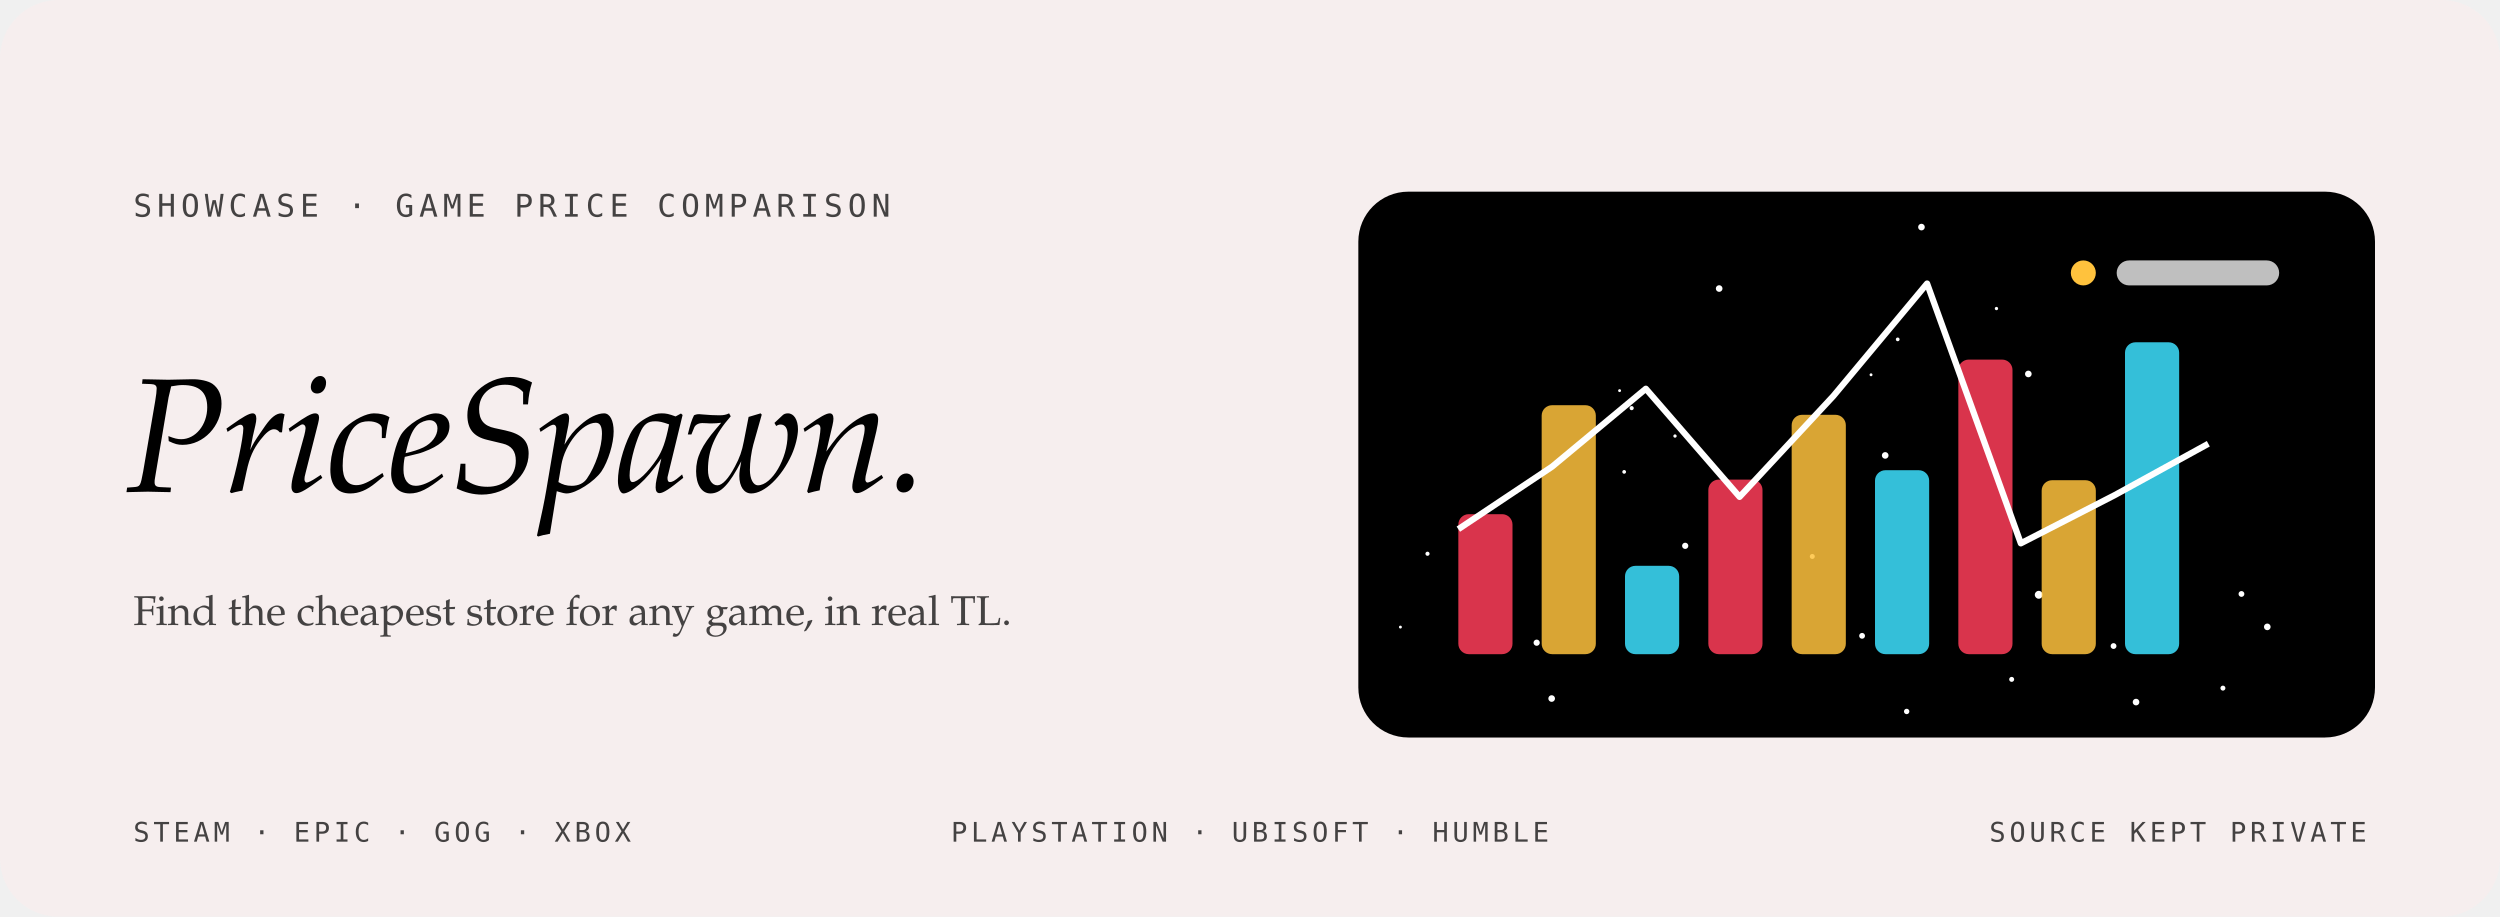
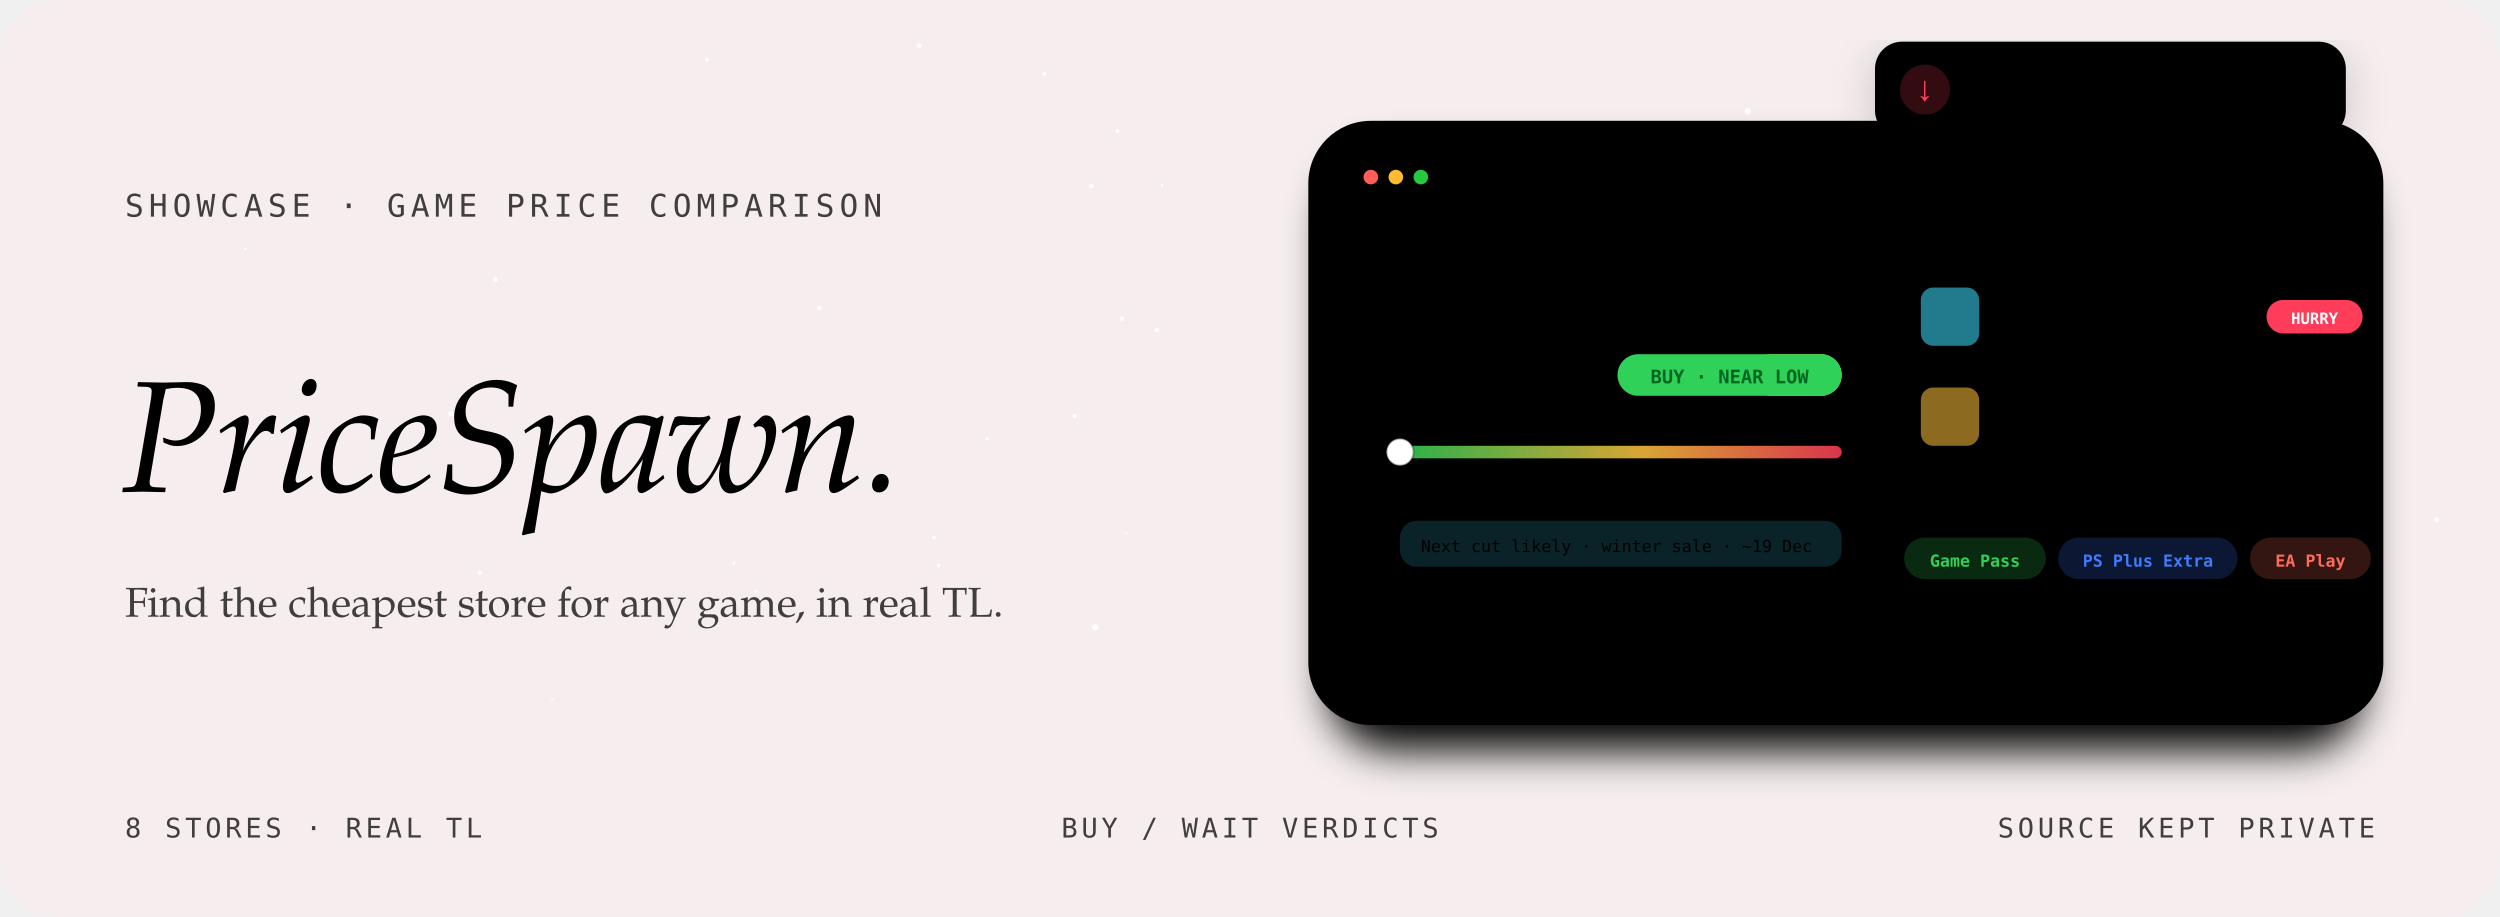
<svg xmlns="http://www.w3.org/2000/svg" viewBox="0 0 1200 440" width="1200" height="440" role="img" aria-label="PriceSpawn — showcase of the Turkish game price comparison site">
  <style>
.bg{animation:bg 12s linear infinite}
@keyframes bg{0%,8%{fill:#f6eeee}28%{fill:#5a1f2e}48%,80%{fill:#0a0608}90%,100%{fill:#f6eeee}}
.ink{animation:ink 12s linear infinite}
- @keyframes ink{0%,8%{fill:#2a1218}28%{fill:#fff0f2}48%,80%{fill:#ffe9ec}90%,100%{fill:#2a1218}}
+ @keyframes ink{0%,17.5%{fill:#2a1218}18.5%,28%{fill:#fff0f2}48%,84.5%{fill:#ffe9ec}85.5%,100%{fill:#2a1218}}
.rule{animation:rule 12s linear infinite}
- @keyframes rule{0%,8%{stroke:#2a121833}28%{stroke:#fff0f233}48%,80%{stroke:#ffe9ec33}90%,100%{stroke:#2a121833}}
- .panel{animation:panel 12s linear infinite}
- @keyframes panel{0%,8%{fill:#2a121812}28%{fill:#fff0f212}48%,80%{fill:#ffe9ec12}90%,100%{fill:#2a121812}}
- .muted{opacity:.72}
+ @keyframes rule{0%,17.5%{stroke:#2a121833}18.5%,28%{stroke:#fff0f233}48%,84.5%{stroke:#ffe9ec33}85.5%,100%{stroke:#2a121833}}
+ .muted{opacity:.74}
.stars{animation:stars 12s linear infinite}
- @keyframes stars{0%,8%{opacity:0}28%{opacity:.25}48%,80%{opacity:.9}90%,100%{opacity:0}}
+ @keyframes stars{0%,8%{opacity:0}28%{opacity:.2}48%,80%{opacity:.85}90%,100%{opacity:0}}
@keyframes tw{0%,100%{opacity:1}50%{opacity:.25}}
- .lit{filter:drop-shadow(0 0 4px currentColor)}
- .pulse{animation:pulse 2.8s ease-in-out infinite;transform-box:fill-box;transform-origin:center}
- @keyframes pulse{0%,100%{transform:scale(1)}50%{transform:scale(1.18)}}
- @keyframes spin{0%{transform:scaleX(1)}50%{transform:scaleX(0)}100%{transform:scaleX(-1)}}
- @keyframes ping{0%{transform:scale(.6);opacity:1}100%{transform:scale(3.2);opacity:0}}
- @keyframes dash{to{stroke-dashoffset:-20}}
- @keyframes grow{0%{transform:scaleY(.08)}35%,80%{transform:scaleY(1)}100%{transform:scaleY(.08)}}
- @keyframes draw{0%{stroke-dashoffset:700}45%,80%{stroke-dashoffset:0}100%{stroke-dashoffset:-700}}
- @keyframes blink{50%{opacity:0}}
- @keyframes feed{0%{transform:translateY(150px);opacity:0}15%{opacity:1}85%{opacity:1}100%{transform:translateY(-30px);opacity:0}}
- @keyframes float{0%,100%{transform:translateY(0)}50%{transform:translateY(-10px)}}
- @keyframes slide{to{transform:translateX(100px)}}
- @keyframes eq{from{transform:scaleY(.15)}to{transform:scaleY(1)}}
- @keyframes drop{0%,6%{transform:scaleY(0);opacity:0}16%,88%{transform:scaleY(1);opacity:1}96%,100%{transform:scaleY(0);opacity:0}}
- @keyframes gauge{0%,10%{stroke-dashoffset:390}40%,85%{stroke-dashoffset:110}100%{stroke-dashoffset:390}}
- @keyframes lift{0%,100%{transform:translateY(0)}50%{transform:translateY(-6px)}}
- @keyframes sweep{0%{transform:skewX(-18deg) translateX(0)}60%,100%{transform:skewX(-18deg) translateX(788px)}}
- 
+ .bezel{animation:bezel 12s linear infinite}
+ @keyframes bezel{0%,8%{fill:#fffaf6}28%{fill:#5a2c45}48%,80%{fill:#20121b}90%,100%{fill:#fffaf6}}
+ .scr{animation:scr 12s linear infinite}
+ @keyframes scr{0%,8%{fill:#fff3ee}28%{fill:#3a1b2c}48%,80%{fill:#140a12}90%,100%{fill:#fff3ee}}
+ .rowbg{animation:rowbg 12s linear infinite}
+ @keyframes rowbg{0%,8%{fill:#2a142010}28%{fill:#fff0f512}48%,80%{fill:#ffffff0c}90%,100%{fill:#2a142010}}
+ .pill{animation:pill 12s linear infinite}
+ @keyframes pill{0%,8%{fill:#2a14200d}28%{fill:#fff0f51a}48%,80%{fill:#ffffff12}90%,100%{fill:#2a14200d}}
+ .toast{animation:toast 12s linear infinite}
+ @keyframes toast{0%,8%{fill:#ffffff}28%{fill:#4a2238}48%,80%{fill:#26121e}90%,100%{fill:#ffffff}}
+ .edge{animation:edge 12s linear infinite}
+ @keyframes edge{0%,8%{stroke:#2a142024}28%{stroke:#fff0f526}48%,80%{stroke:#ffffff1f}90%,100%{stroke:#2a142024}}
+ .shade{animation:shade 12s linear infinite}
+ @keyframes shade{0%,8%{fill-opacity:.10}28%{fill-opacity:.22}48%,80%{fill-opacity:.45}90%,100%{fill-opacity:.10}}
+ .lit{filter:drop-shadow(0 0 3px currentColor)}
+ .caret{animation:blink 1s steps(1) infinite}@keyframes blink{50%{opacity:0}}
+ .ping{animation:ping 1.6s ease-out infinite;transform-box:fill-box;transform-origin:center}@keyframes ping{0%{transform:scale(.5);opacity:.9}100%{transform:scale(2.6);opacity:0}}
+ .spin{animation:spin 8s linear infinite;transform-box:fill-box;transform-origin:center}@keyframes spin{to{transform:rotate(360deg)}}
+ .bob{animation:bob 4s ease-in-out infinite}@keyframes bob{0%,100%{transform:translateY(0)}50%{transform:translateY(-5px)}}
+ @keyframes st0{0%{opacity:0}0%{opacity:0}2.1%{opacity:1}41.7%{opacity:1}43.8%{opacity:0}100%{opacity:0}}
+ @keyframes st1{0%{opacity:0}41.7%{opacity:0}43.8%{opacity:1}98.3%{opacity:1}100.4%{opacity:0}100%{opacity:0}}
+ .mk{animation:mk 12s cubic-bezier(.5,0,.2,1) infinite}
+ @keyframes mk{0%{transform:translateX(182.32px)}41.7%{transform:translateX(182.32px)}48.3%{transform:translateX(10.6px)}96.7%{transform:translateX(10.6px)}100%{transform:translateX(182.32px)}}
+ .fc{animation:fc 12s cubic-bezier(.3,1.3,.5,1) infinite}
+ @keyframes fc{0%{opacity:0;transform:translateY(6px)}11.7%{opacity:0;transform:translateY(6px)}14.6%{opacity:1;transform:none}95%{opacity:1;transform:none}97.9%{opacity:0;transform:translateY(6px)}100%{opacity:0;transform:translateY(6px)}}
+ .sb0{animation:sb0 12s cubic-bezier(.3,1.3,.5,1) infinite;transform-box:fill-box;transform-origin:center}
+ @keyframes sb0{0%{opacity:0;transform:scale(.85)}18.3%{opacity:0;transform:scale(.85)}21.3%{opacity:1;transform:none}95%{opacity:1;transform:none}97.9%{opacity:0;transform:scale(.85)}100%{opacity:0;transform:scale(.85)}}
+ .sb1{animation:sb1 12s cubic-bezier(.3,1.3,.5,1) infinite;transform-box:fill-box;transform-origin:center}
+ @keyframes sb1{0%{opacity:0;transform:scale(.85)}20.8%{opacity:0;transform:scale(.85)}23.8%{opacity:1;transform:none}95%{opacity:1;transform:none}97.9%{opacity:0;transform:scale(.85)}100%{opacity:0;transform:scale(.85)}}
+ .sb2{animation:sb2 12s cubic-bezier(.3,1.3,.5,1) infinite;transform-box:fill-box;transform-origin:center}
+ @keyframes sb2{0%{opacity:0;transform:scale(.85)}23.3%{opacity:0;transform:scale(.85)}26.3%{opacity:1;transform:none}95%{opacity:1;transform:none}97.9%{opacity:0;transform:scale(.85)}100%{opacity:0;transform:scale(.85)}}
+ .alert{animation:alert 12s cubic-bezier(.3,1.3,.5,1) infinite}
+ @keyframes alert{0%{opacity:0;transform:translateY(-14px)}46.7%{opacity:0;transform:translateY(-14px)}49.6%{opacity:1;transform:none}71.7%{opacity:1;transform:none}74.6%{opacity:0;transform:translateY(-14px)}100%{opacity:0;transform:translateY(-14px)}}
@media (prefers-reduced-motion:reduce){*{animation:none!important}}
</style>
  <rect class="bg" width="1200" height="440" rx="28" fill="#f6eeee" />
-   <g font-family="ui-monospace,SFMono-Regular,Menlo,Consolas,monospace" font-size="15" letter-spacing="2.4">
-     <text class="ink muted" x="64" y="104">SHOWCASE · GAME PRICE COMPARISON</text>
+   <g class="stars">
+     <circle cx="262.5" cy="215.7" r="0.5" fill="#fff" style="animation:tw 2.4s ease-in-out 1.2s infinite" />
+     <circle cx="450.6" cy="271.4" r="0.9" fill="#fff" style="animation:tw 3.6s ease-in-out 0.6s infinite" />
+     <circle cx="661.5" cy="74" r="1.1" fill="#fff" style="animation:tw 3.8s ease-in-out 0s infinite" />
+     <circle cx="237.8" cy="134.2" r="1.1" fill="#fff" style="animation:tw 4s ease-in-out 1.1s infinite" />
+     <circle cx="990.5" cy="110.6" r="0.8" fill="#fff" style="animation:tw 2.4s ease-in-out 0.1s infinite" />
+     <circle cx="733.9" cy="293" r="1.4" fill="#fff" style="animation:tw 3.9s ease-in-out 1.5s infinite" />
+     <circle cx="773.6" cy="336.6" r="1.5" fill="#fff" style="animation:tw 3.9s ease-in-out 1s infinite" />
+     <circle cx="882.9" cy="272.2" r="1.2" fill="#fff" style="animation:tw 2.4s ease-in-out 1.5s infinite" />
+     <circle cx="362.7" cy="283.9" r="0.8" fill="#fff" style="animation:tw 3.2s ease-in-out 1.4s infinite" />
+     <circle cx="1072.1" cy="264.5" r="1.1" fill="#fff" style="animation:tw 2.8s ease-in-out 1.5s infinite" />
+     <circle cx="265" cy="335.5" r="0.5" fill="#fff" style="animation:tw 3.6s ease-in-out 0.1s infinite" />
+     <circle cx="1133.1" cy="112.1" r="1.3" fill="#fff" style="animation:tw 3.7s ease-in-out 1.2s infinite" />
+     <circle cx="523.9" cy="89.3" r="1.2" fill="#fff" style="animation:tw 3.8s ease-in-out 1s infinite" />
+     <circle cx="538.6" cy="152.9" r="1.1" fill="#fff" style="animation:tw 2.4s ease-in-out 0.1s infinite" />
+     <circle cx="525.7" cy="301" r="1.5" fill="#fff" style="animation:tw 3.6s ease-in-out 1.6s infinite" />
+     <circle cx="745.7" cy="106.9" r="1.5" fill="#fff" style="animation:tw 3.4s ease-in-out 1.2s infinite" />
+     <circle cx="962.5" cy="21.5" r="1.1" fill="#fff" style="animation:tw 1.7s ease-in-out 1.5s infinite" />
+     <circle cx="448.4" cy="258.1" r="0.9" fill="#fff" style="animation:tw 1.9s ease-in-out 1.5s infinite" />
+     <circle cx="393.3" cy="147.8" r="1.1" fill="#fff" style="animation:tw 2.2s ease-in-out 0.4s infinite" />
+     <circle cx="441.2" cy="21.9" r="1.2" fill="#fff" style="animation:tw 3.4s ease-in-out 1.9s infinite" />
+     <circle cx="744.7" cy="149.1" r="0.8" fill="#fff" style="animation:tw 2.7s ease-in-out 0.3s infinite" />
+     <circle cx="536.4" cy="62.9" r="1" fill="#fff" style="animation:tw 3.6s ease-in-out 1.3s infinite" />
+     <circle cx="501.3" cy="35.5" r="1" fill="#fff" style="animation:tw 3.2s ease-in-out 0.9s infinite" />
+     <circle cx="1000.6" cy="247.6" r="0.7" fill="#fff" style="animation:tw 3.9s ease-in-out 1.5s infinite" />
+     <circle cx="540.6" cy="255.8" r="0.5" fill="#fff" style="animation:tw 3.2s ease-in-out 0.6s infinite" />
+     <circle cx="216.4" cy="198.6" r="1.2" fill="#fff" style="animation:tw 2s ease-in-out 0.4s infinite" />
+     <circle cx="1049" cy="195.5" r="0.7" fill="#fff" style="animation:tw 3.7s ease-in-out 1.4s infinite" />
+     <circle cx="746" cy="268.5" r="0.8" fill="#fff" style="animation:tw 2.5s ease-in-out 0.6s infinite" />
+     <circle cx="473.8" cy="210.6" r="0.8" fill="#fff" style="animation:tw 2.8s ease-in-out 0.5s infinite" />
+     <circle cx="1169.6" cy="249.4" r="1.2" fill="#fff" style="animation:tw 3.1s ease-in-out 1.4s infinite" />
+     <circle cx="188.7" cy="236.1" r="0.8" fill="#fff" style="animation:tw 2.2s ease-in-out 1.5s infinite" />
+     <circle cx="557.9" cy="88.9" r="0.6" fill="#fff" style="animation:tw 1.6s ease-in-out 1.9s infinite" />
+     <circle cx="555.3" cy="158.4" r="1.1" fill="#fff" style="animation:tw 3.4s ease-in-out 0.8s infinite" />
+     <circle cx="838.9" cy="53.4" r="1.5" fill="#fff" style="animation:tw 3.3s ease-in-out 0.6s infinite" />
+     <circle cx="515.8" cy="199.7" r="1" fill="#fff" style="animation:tw 3.9s ease-in-out 1.8s infinite" />
+     <circle cx="352.2" cy="270.3" r="0.7" fill="#fff" style="animation:tw 2.9s ease-in-out 1.5s infinite" />
+     <circle cx="311.6" cy="207.4" r="0.8" fill="#fff" style="animation:tw 1.7s ease-in-out 0.2s infinite" />
+     <circle cx="339.4" cy="28.6" r="0.9" fill="#fff" style="animation:tw 2.6s ease-in-out 1.4s infinite" />
+     <circle cx="117.9" cy="119.4" r="0.6" fill="#fff" style="animation:tw 3.7s ease-in-out 1.8s infinite" />
+     <circle cx="230.2" cy="274.9" r="1" fill="#fff" style="animation:tw 3.1s ease-in-out 0s infinite" />
  </g>
-   <text class="ink" x="60" y="236" font-family="'Iowan Old Style','Palatino Linotype',Palatino,Georgia,serif" font-style="italic" font-size="78" letter-spacing="-1">PriceSpawn.</text>
-   <text class="ink muted" x="64" y="300" font-family="'Iowan Old Style','Palatino Linotype',Palatino,Georgia,serif" font-size="20">Find the cheapest store for any game, in real TL.</text>
-   <line class="rule" x1="64" y1="372" x2="1136" y2="372" />
+   <text class="ink muted" x="60" y="104" font-family="ui-monospace,SFMono-Regular,Menlo,Consolas,monospace" font-size="15" letter-spacing="2.4">SHOWCASE · GAME PRICE COMPARISON</text>
+   <text class="ink" x="58" y="236" font-family="'Iowan Old Style','Palatino Linotype',Palatino,Georgia,serif" font-style="italic" font-size="76" letter-spacing="-1">PriceSpawn.</text>
+   <text class="ink muted" x="60" y="296" font-family="'Iowan Old Style','Palatino Linotype',Palatino,Georgia,serif" font-size="20">Find the cheapest store for any game, in real TL.</text>
+   <line class="rule" x1="60" y1="370" x2="1140" y2="370" />
  <g font-family="ui-monospace,SFMono-Regular,Menlo,Consolas,monospace" font-size="13" letter-spacing="1.8">
-     <text class="ink muted" x="64" y="404">STEAM · EPIC · GOG · XBOX</text>
-     <text class="ink muted" x="600" y="404" text-anchor="middle">PLAYSTATION · UBISOFT · HUMBLE</text>
-     <text class="ink muted" x="1136" y="404" text-anchor="end">SOURCE KEPT PRIVATE</text>
+     <text class="ink muted" x="60" y="402">8 STORES · REAL TL</text>
+     <text class="ink muted" x="600" y="402" text-anchor="middle">BUY / WAIT VERDICTS</text>
+     <text class="ink muted" x="1140" y="402" text-anchor="end">SOURCE KEPT PRIVATE</text>
  </g>
-   <rect class="panel rule" x="652" y="92" width="488" height="262" rx="24" />
-   <g class="stars">
-     <circle cx="915.2" cy="341.5" r="1.3" fill="#fff" style="animation:tw 3.6s ease-in-out 0.6s infinite" />
-     <circle cx="777.4" cy="187.5" r="0.7" fill="#fff" style="animation:tw 3.1s ease-in-out 1.7s infinite" />
-     <circle cx="1025.3" cy="337" r="1.6" fill="#fff" style="animation:tw 3.2s ease-in-out 2s infinite" />
-     <circle cx="1067" cy="330.3" r="1.2" fill="#fff" style="animation:tw 3.4s ease-in-out 1.6s infinite" />
-     <circle cx="973.6" cy="179.5" r="1.6" fill="#fff" style="animation:tw 2.3s ease-in-out 1.6s infinite" />
-     <circle cx="808.9" cy="262" r="1.5" fill="#fff" style="animation:tw 3.8s ease-in-out 1.5s infinite" />
-     <circle cx="904.9" cy="218.6" r="1.6" fill="#fff" style="animation:tw 2.1s ease-in-out 1.9s infinite" />
-     <circle cx="672.2" cy="301" r="0.7" fill="#fff" style="animation:tw 3.9s ease-in-out 0.6s infinite" />
-     <circle cx="1014.5" cy="310.1" r="1.4" fill="#fff" style="animation:tw 2.6s ease-in-out 0.5s infinite" />
-     <circle cx="965.6" cy="326.1" r="1.2" fill="#fff" style="animation:tw 2.7s ease-in-out 0.8s infinite" />
-     <circle cx="898.1" cy="179.9" r="0.7" fill="#fff" style="animation:tw 2.6s ease-in-out 1.7s infinite" />
-     <circle cx="1088.3" cy="300.9" r="1.6" fill="#fff" style="animation:tw 3.1s ease-in-out 0.6s infinite" />
-     <circle cx="1075.9" cy="285.1" r="1.4" fill="#fff" style="animation:tw 3.5s ease-in-out 0s infinite" />
-     <circle cx="922.3" cy="109" r="1.6" fill="#fff" style="animation:tw 2.5s ease-in-out 1.5s infinite" />
-     <circle cx="825.2" cy="138.5" r="1.6" fill="#fff" style="animation:tw 2.4s ease-in-out 0.8s infinite" />
-     <circle cx="910.9" cy="162.9" r="0.9" fill="#fff" style="animation:tw 2.5s ease-in-out 0s infinite" />
-     <circle cx="978.6" cy="285.5" r="1.9" fill="#fff" style="animation:tw 3.1s ease-in-out 0.8s infinite" />
-     <circle cx="804" cy="209.3" r="0.8" fill="#fff" style="animation:tw 2.7s ease-in-out 0.3s infinite" />
-     <circle cx="893.8" cy="305.2" r="1.4" fill="#fff" style="animation:tw 2.6s ease-in-out 0.1s infinite" />
-     <circle cx="869.9" cy="267.1" r="1.2" fill="#fff" style="animation:tw 3.6s ease-in-out 1.4s infinite" />
-     <circle cx="744.8" cy="335.3" r="1.6" fill="#fff" style="animation:tw 2.7s ease-in-out 1.5s infinite" />
-     <circle cx="685.2" cy="265.8" r="1" fill="#fff" style="animation:tw 2s ease-in-out 1.1s infinite" />
-     <circle cx="958.3" cy="148.1" r="0.8" fill="#fff" style="animation:tw 3.7s ease-in-out 1.1s infinite" />
-     <circle cx="737.6" cy="308.5" r="1.5" fill="#fff" style="animation:tw 3.1s ease-in-out 1.5s infinite" />
-     <circle cx="783.2" cy="195.9" r="1" fill="#fff" style="animation:tw 2.5s ease-in-out 1.2s infinite" />
-     <circle cx="779.6" cy="226.5" r="0.9" fill="#fff" style="animation:tw 4s ease-in-out 1.4s infinite" />
+   <defs>
+     <filter id="soft" x="-10%" y="-10%" width="120%" height="140%">
+       <feGaussianBlur stdDeviation="10" />
+     </filter>
+   </defs>
+   <rect x="638" y="76" width="496" height="284" rx="30" fill="#000" class="shade" filter="url(#soft)" />
+   <rect class="bezel" x="628" y="58" width="516" height="290" rx="30" />
+   <rect class="edge" x="628" y="58" width="516" height="290" rx="30" fill="none" />
+   <rect class="scr" x="642" y="72" width="488" height="262" rx="20" />
+   <circle cx="658" cy="85" r="3.5" fill="#ff5f57" />
+   <circle cx="670" cy="85" r="3.5" fill="#febc2e" />
+   <circle cx="682" cy="85" r="3.5" fill="#28c840" />
+   <text class="ink" x="692" y="89" text-anchor="start" font-family="ui-monospace,SFMono-Regular,Menlo,Consolas,monospace" font-size="8" letter-spacing="1.2" opacity="0.7">PRICESPAWN · /OYUN/NEON-DRIFT</text>
+   <rect class="rowbg" x="658" y="108" width="240" height="222" rx="14" />
+   <text class="ink" x="672" y="128" text-anchor="start" font-family="ui-monospace,SFMono-Regular,Menlo,Consolas,monospace" font-size="7.5" letter-spacing="1.4" opacity="0.55">SHOULD I BUY NOW?</text>
+   <text class="ink" x="672" y="152" font-family="'Iowan Old Style','Palatino Linotype',Palatino,Georgia,serif" font-style="italic" font-size="20">Neon Drift</text>
+   <g style="animation:st0 12s linear infinite">
+     <text class="ink" x="672" y="186" font-family="ui-monospace,SFMono-Regular,Menlo,Consolas,monospace" font-size="22" font-weight="700">₺899</text>
+     <rect x="840.4" y="170" width="43.6" height="20" rx="10" fill="#ffc23d" />
+     <text x="862.2" y="184" text-anchor="middle" font-family="ui-monospace,SFMono-Regular,Menlo,Consolas,monospace" font-size="9" font-weight="700" fill="#2a1a05">WAIT</text>
+     <text class="ink" x="672" y="288" font-family="ui-monospace,SFMono-Regular,Menlo,Consolas,monospace" font-size="9" opacity=".75">₺18 / hour of story</text>
  </g>
-   <line x1="690" y1="314" x2="1110" y2="314" class="rule" stroke-width="1.5" />
-   <line x1="690" y1="259" x2="1110" y2="259" class="rule" stroke-dasharray="3 6" />
-   <line x1="690" y1="204" x2="1110" y2="204" class="rule" stroke-dasharray="3 6" />
-   <line x1="690" y1="149" x2="1110" y2="149" class="rule" stroke-dasharray="3 6" />
-   <rect x="700" y="246.8" width="26" height="67.2" rx="5" fill="#ff3d5a" fill-opacity=".85" style="animation:grow 3.6s cubic-bezier(.45,.05,.3,1) 0s infinite;transform-origin:0 314px" />
-   <rect x="740" y="194.5" width="26" height="119.5" rx="5" fill="#ffc23d" fill-opacity=".85" style="animation:grow 3.6s cubic-bezier(.45,.05,.3,1) 0.1s infinite;transform-origin:0 314px" />
-   <rect x="780" y="271.6" width="26" height="42.4" rx="5" fill="#3de0ff" fill-opacity=".85" style="animation:grow 3.6s cubic-bezier(.45,.05,.3,1) 0.2s infinite;transform-origin:0 314px" />
-   <rect x="820" y="230.2" width="26" height="83.8" rx="5" fill="#ff3d5a" fill-opacity=".85" style="animation:grow 3.6s cubic-bezier(.45,.05,.3,1) 0.4s infinite;transform-origin:0 314px" />
-   <rect x="860" y="199.1" width="26" height="114.9" rx="5" fill="#ffc23d" fill-opacity=".85" style="animation:grow 3.6s cubic-bezier(.45,.05,.3,1) 0.5s infinite;transform-origin:0 314px" />
-   <rect x="900" y="225.7" width="26" height="88.3" rx="5" fill="#3de0ff" fill-opacity=".85" style="animation:grow 3.6s cubic-bezier(.45,.05,.3,1) 0.6s infinite;transform-origin:0 314px" />
-   <rect x="940" y="172.6" width="26" height="141.4" rx="5" fill="#ff3d5a" fill-opacity=".85" style="animation:grow 3.6s cubic-bezier(.45,.05,.3,1) 0.7s infinite;transform-origin:0 314px" />
-   <rect x="980" y="230.5" width="26" height="83.5" rx="5" fill="#ffc23d" fill-opacity=".85" style="animation:grow 3.6s cubic-bezier(.45,.05,.3,1) 0.8s infinite;transform-origin:0 314px" />
-   <rect x="1020" y="164.3" width="26" height="149.7" rx="5" fill="#3de0ff" fill-opacity=".85" style="animation:grow 3.6s cubic-bezier(.45,.05,.3,1) 1s infinite;transform-origin:0 314px" />
-   <path d="M 700 254 L 745 224 L 790 186.6 L 835 238.5 L 880 190.1 L 925 136.1 L 970 260.8 L 1015 237.7 L 1060 213" fill="none" stroke="#fff" stroke-width="3" stroke-linejoin="round" stroke-dasharray="700" style="animation:draw 3.6s ease-in-out infinite" />
-   <rect x="980" y="112" width="130" height="38" rx="10" fill="#000" fill-opacity=".28" />
-   <circle cx="1000" cy="131" r="6" fill="#ffc23d" class="pulse" />
-   <rect x="1016" y="125" width="78" height="12" rx="6" fill="#fff" fill-opacity=".75" />
+   <g style="animation:st1 12s linear infinite">
+     <text class="ink" x="672" y="186" font-family="ui-monospace,SFMono-Regular,Menlo,Consolas,monospace" font-size="22" font-weight="700">₺449</text>
+     <rect x="776.4" y="170" width="107.6" height="20" rx="10" fill="#30d158" />
+     <text x="830.2" y="184" text-anchor="middle" font-family="ui-monospace,SFMono-Regular,Menlo,Consolas,monospace" font-size="9" font-weight="700" fill="#062">BUY · NEAR LOW</text>
+     <text class="ink" x="672" y="288" font-family="ui-monospace,SFMono-Regular,Menlo,Consolas,monospace" font-size="9" opacity=".75">₺9 / hour of story</text>
+   </g>
+   <defs>
+     <linearGradient id="gg" x1="0" x2="1">
+       <stop offset="0" stop-color="#30d158" />
+       <stop offset=".55" stop-color="#ffc23d" />
+       <stop offset="1" stop-color="#ff3d5a" />
+     </linearGradient>
+   </defs>
+   <rect x="672" y="214" width="212" height="6" rx="3" fill="url(#gg)" opacity=".85" />
+   <g class="mk">
+     <circle cx="672" cy="217" r="6.5" fill="#fff" stroke="#000" stroke-opacity=".3" />
+   </g>
+   <text class="ink" x="672" y="236" text-anchor="start" font-family="ui-monospace,SFMono-Regular,Menlo,Consolas,monospace" font-size="6.5" letter-spacing="1" opacity="0.55">LOW ₺429 · STEAM · MAR</text>
+   <text class="ink" x="884" y="236" text-anchor="end" font-family="ui-monospace,SFMono-Regular,Menlo,Consolas,monospace" font-size="6.5" letter-spacing="1" opacity="0.55">REGULAR ₺999</text>
+   <g class="fc">
+     <rect x="672" y="250" width="212" height="22" rx="8" fill="#3de0ff" fill-opacity=".16" />
+     <text class="ink" x="682" y="265" font-family="ui-monospace,SFMono-Regular,Menlo,Consolas,monospace" font-size="8">Next cut likely · winter sale · ~19 Dec</text>
+   </g>
+   <text class="ink" x="672" y="310" text-anchor="start" font-family="ui-monospace,SFMono-Regular,Menlo,Consolas,monospace" font-size="6.5" letter-spacing="1" opacity="0.45">COUNTED FROM THE LIRA ERA ONLY</text>
+   <text class="ink" x="914" y="122" text-anchor="start" font-family="ui-monospace,SFMono-Regular,Menlo,Consolas,monospace" font-size="7.5" letter-spacing="1.4" opacity="0.55">FREE RIGHT NOW</text>
+   <rect class="rowbg" x="914" y="132" width="228" height="40" rx="10" />
+   <rect x="922" y="138" width="28" height="28" rx="6" fill="#3de0ff" fill-opacity=".55" />
+   <text class="ink" x="958" y="150" font-family="-apple-system,BlinkMacSystemFont,'Segoe UI',Helvetica,Arial,sans-serif" font-size="9.5" font-weight="700">Hollow Signal</text>
+   <text class="ink" x="958" y="163" font-family="ui-monospace,SFMono-Regular,Menlo,Consolas,monospace" font-size="7.5" opacity=".65">Epic · ends in 1d 22h</text>
+   <g class="lit">
+     <rect x="1088" y="144" width="46" height="16" rx="8" fill="#ff3d5a" />
+     <text x="1111" y="155.5" text-anchor="middle" font-family="ui-monospace,SFMono-Regular,Menlo,Consolas,monospace" font-size="7.5" font-weight="700" fill="#fff">HURRY</text>
+   </g>
+   <rect class="rowbg" x="914" y="180" width="228" height="40" rx="10" />
+   <rect x="922" y="186" width="28" height="28" rx="6" fill="#ffc23d" fill-opacity=".55" />
+   <text class="ink" x="958" y="198" font-family="-apple-system,BlinkMacSystemFont,'Segoe UI',Helvetica,Arial,sans-serif" font-size="9.5" font-weight="700">Paper Comets</text>
+   <text class="ink" x="958" y="211" font-family="ui-monospace,SFMono-Regular,Menlo,Consolas,monospace" font-size="7.5" opacity=".65">GOG · ends in 5d</text>
+   <text class="ink" x="914" y="248" text-anchor="start" font-family="ui-monospace,SFMono-Regular,Menlo,Consolas,monospace" font-size="7.5" letter-spacing="1.4" opacity="0.55">INCLUDED IN</text>
+   <g class="sb0">
+     <rect x="914" y="258" width="68" height="20" rx="10" fill="#30d158" fill-opacity=".2" />
+     <text x="948" y="272" text-anchor="middle" font-family="ui-monospace,SFMono-Regular,Menlo,Consolas,monospace" font-size="8" font-weight="700" fill="#30d158">Game Pass</text>
+   </g>
+   <g class="sb1">
+     <rect x="988" y="258" width="86" height="20" rx="10" fill="#3d7bff" fill-opacity=".2" />
+     <text x="1031" y="272" text-anchor="middle" font-family="ui-monospace,SFMono-Regular,Menlo,Consolas,monospace" font-size="8" font-weight="700" fill="#3d7bff">PS Plus Extra</text>
+   </g>
+   <g class="sb2">
+     <rect x="1080" y="258" width="58" height="20" rx="10" fill="#ff6b5a" fill-opacity=".2" />
+     <text x="1109" y="272" text-anchor="middle" font-family="ui-monospace,SFMono-Regular,Menlo,Consolas,monospace" font-size="8" font-weight="700" fill="#ff6b5a">EA Play</text>
+   </g>
+   <text class="ink" x="914" y="304" text-anchor="start" font-family="ui-monospace,SFMono-Regular,Menlo,Consolas,monospace" font-size="7" letter-spacing="1.1" opacity="0.55">8 STORES · REAL TL · REFRESHED NIGHTLY</text>
+   <text class="ink" x="914" y="318" text-anchor="start" font-family="ui-monospace,SFMono-Regular,Menlo,Consolas,monospace" font-size="7" letter-spacing="1.1" opacity="0.45">SOURCE PRIVATE · THIS REPO IS THE SHOWCASE</text>
+   <g class="alert">
+     <rect x="900" y="24" width="226" height="46" rx="13" fill="#000" fill-opacity=".18" filter="url(#soft)" />
+     <rect class="toast" x="900" y="20" width="226" height="46" rx="13" />
+     <rect class="edge" x="900" y="20" width="226" height="46" rx="13" fill="none" />
+     <circle cx="924" cy="43" r="12" fill="#ff3d5a" fill-opacity=".2" />
+     <text x="924" y="47.5" text-anchor="middle" font-family="-apple-system,BlinkMacSystemFont,'Segoe UI',Helvetica,Arial,sans-serif" font-size="12" font-weight="700" fill="#ff3d5a">↓</text>
+     <text class="ink" x="944" y="39" font-family="-apple-system,BlinkMacSystemFont,'Segoe UI',Helvetica,Arial,sans-serif" font-size="11.5" font-weight="700">Target price hit</text>
+     <text class="ink" x="944" y="54" font-family="ui-monospace,SFMono-Regular,Menlo,Consolas,monospace" font-size="9.5" opacity=".75">Neon Drift · ₺449 on Steam</text>
+   </g>
</svg>
